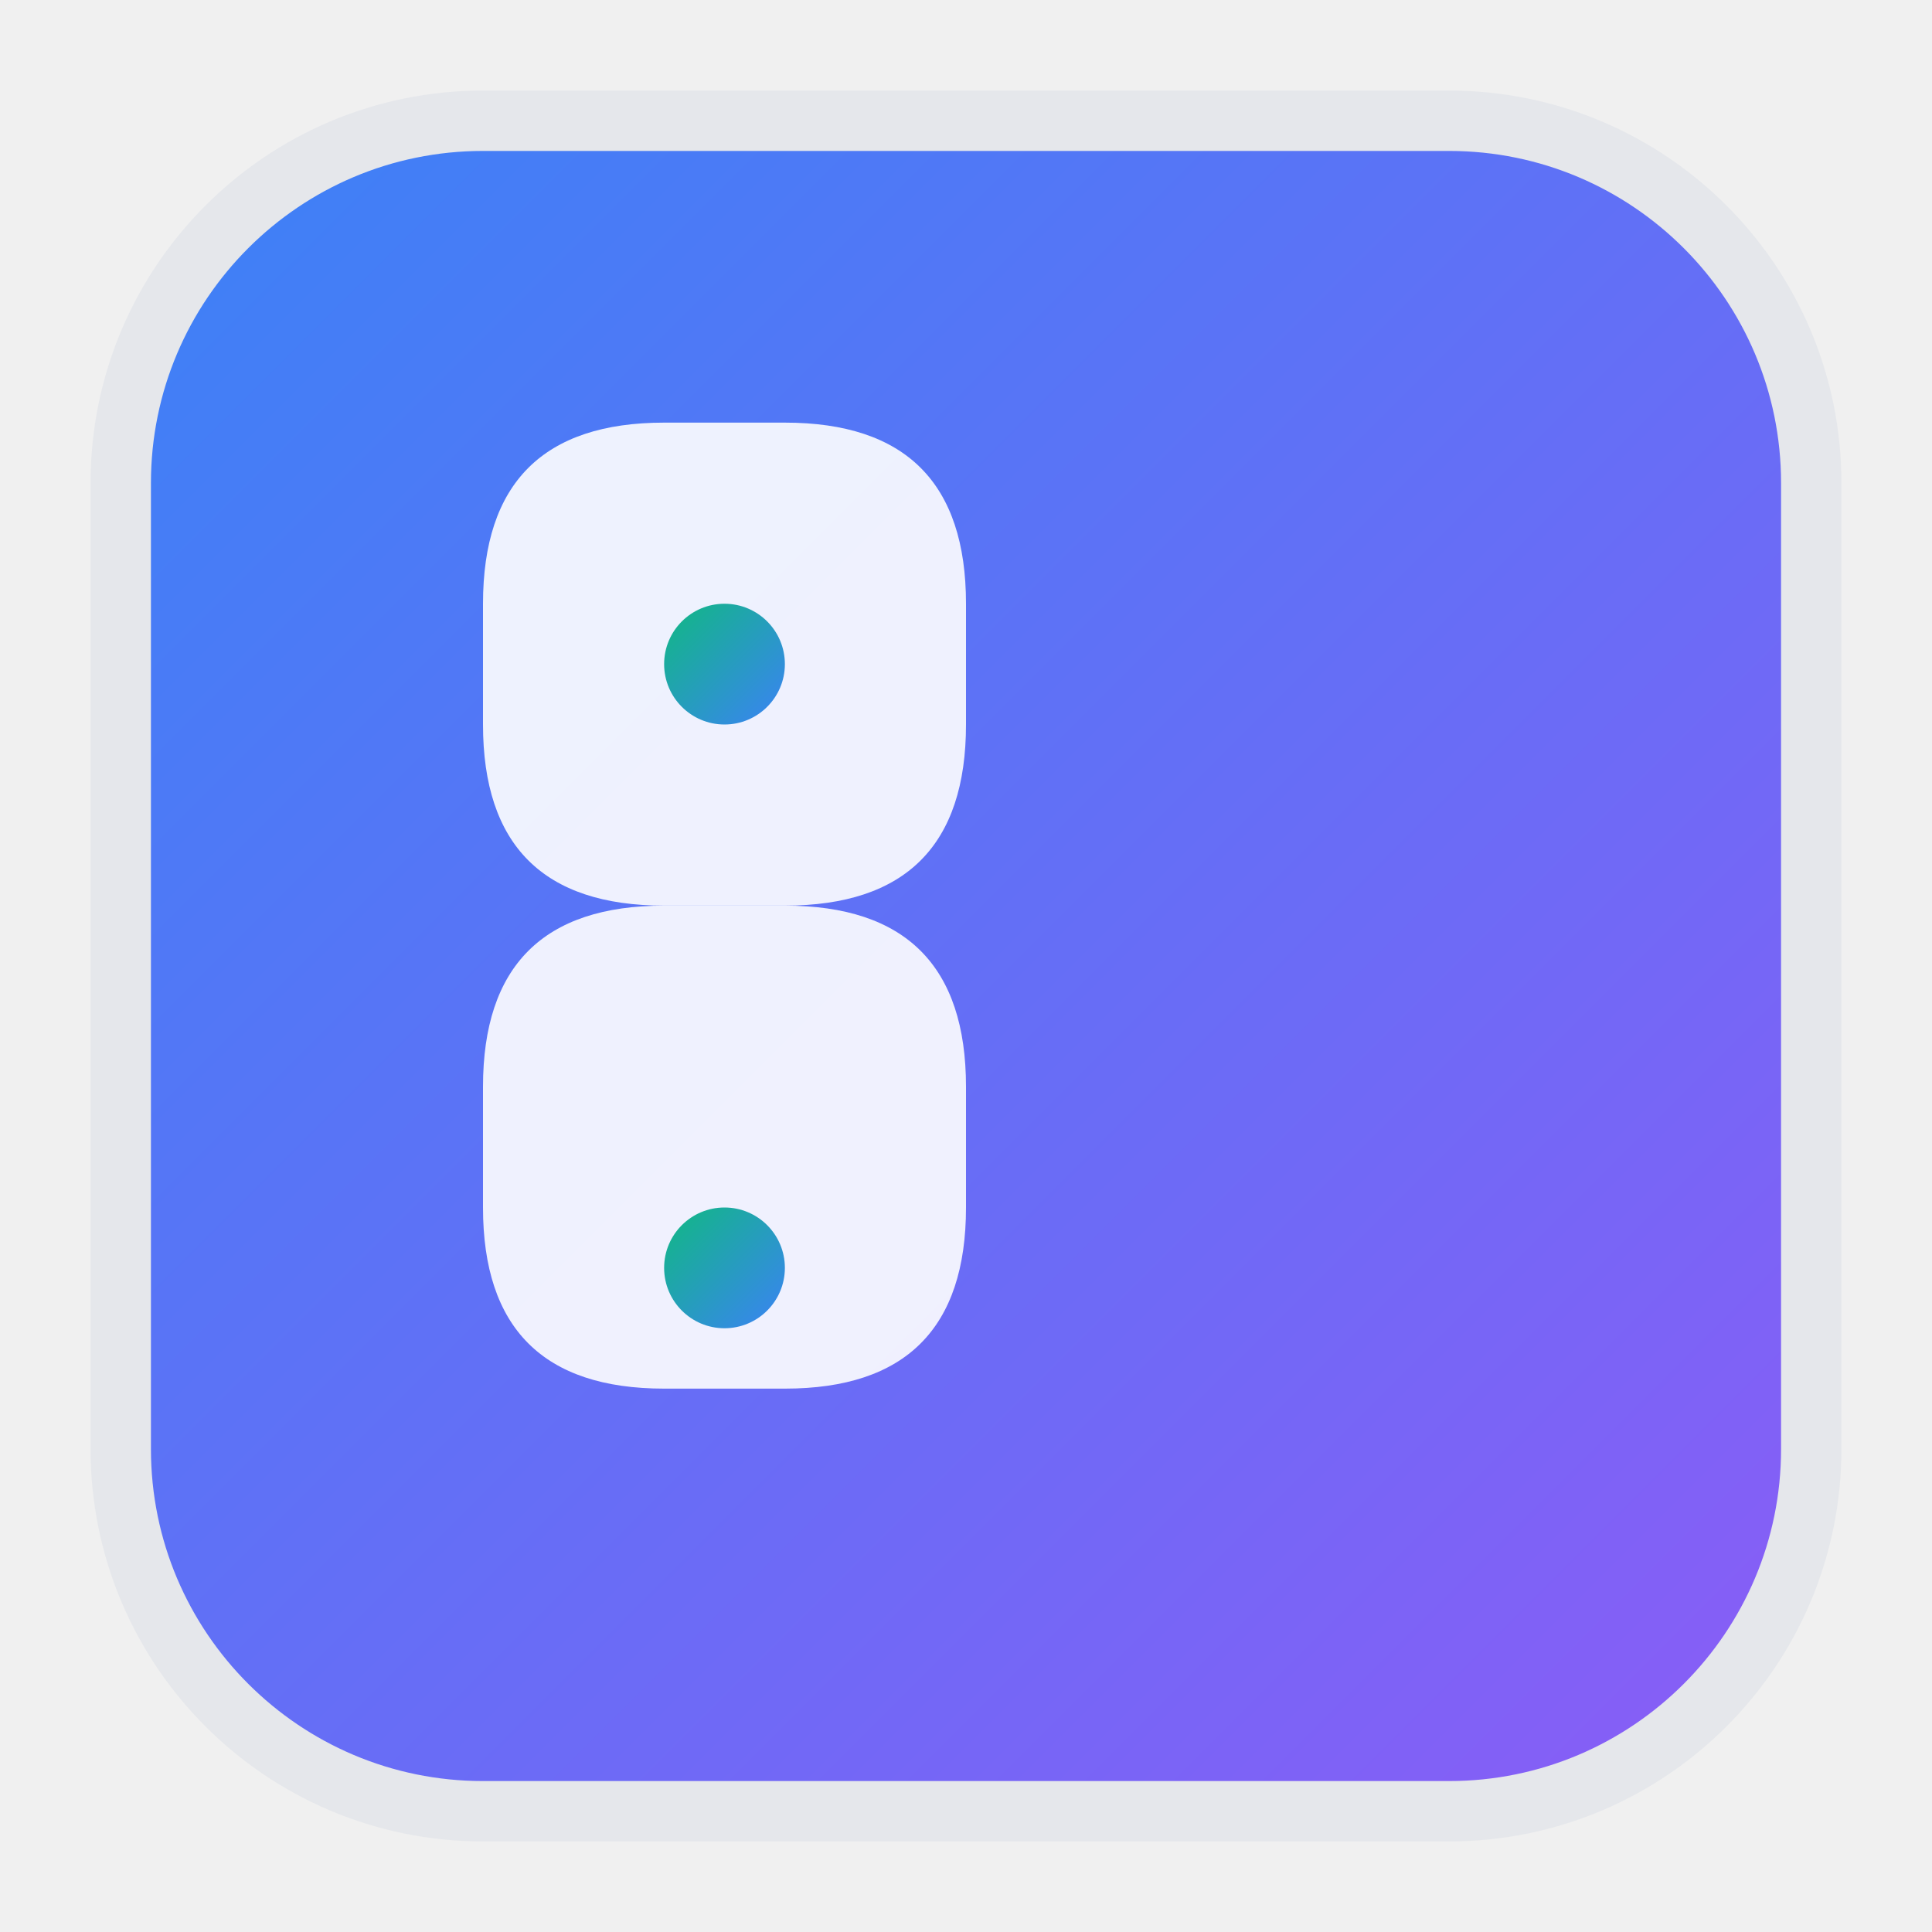
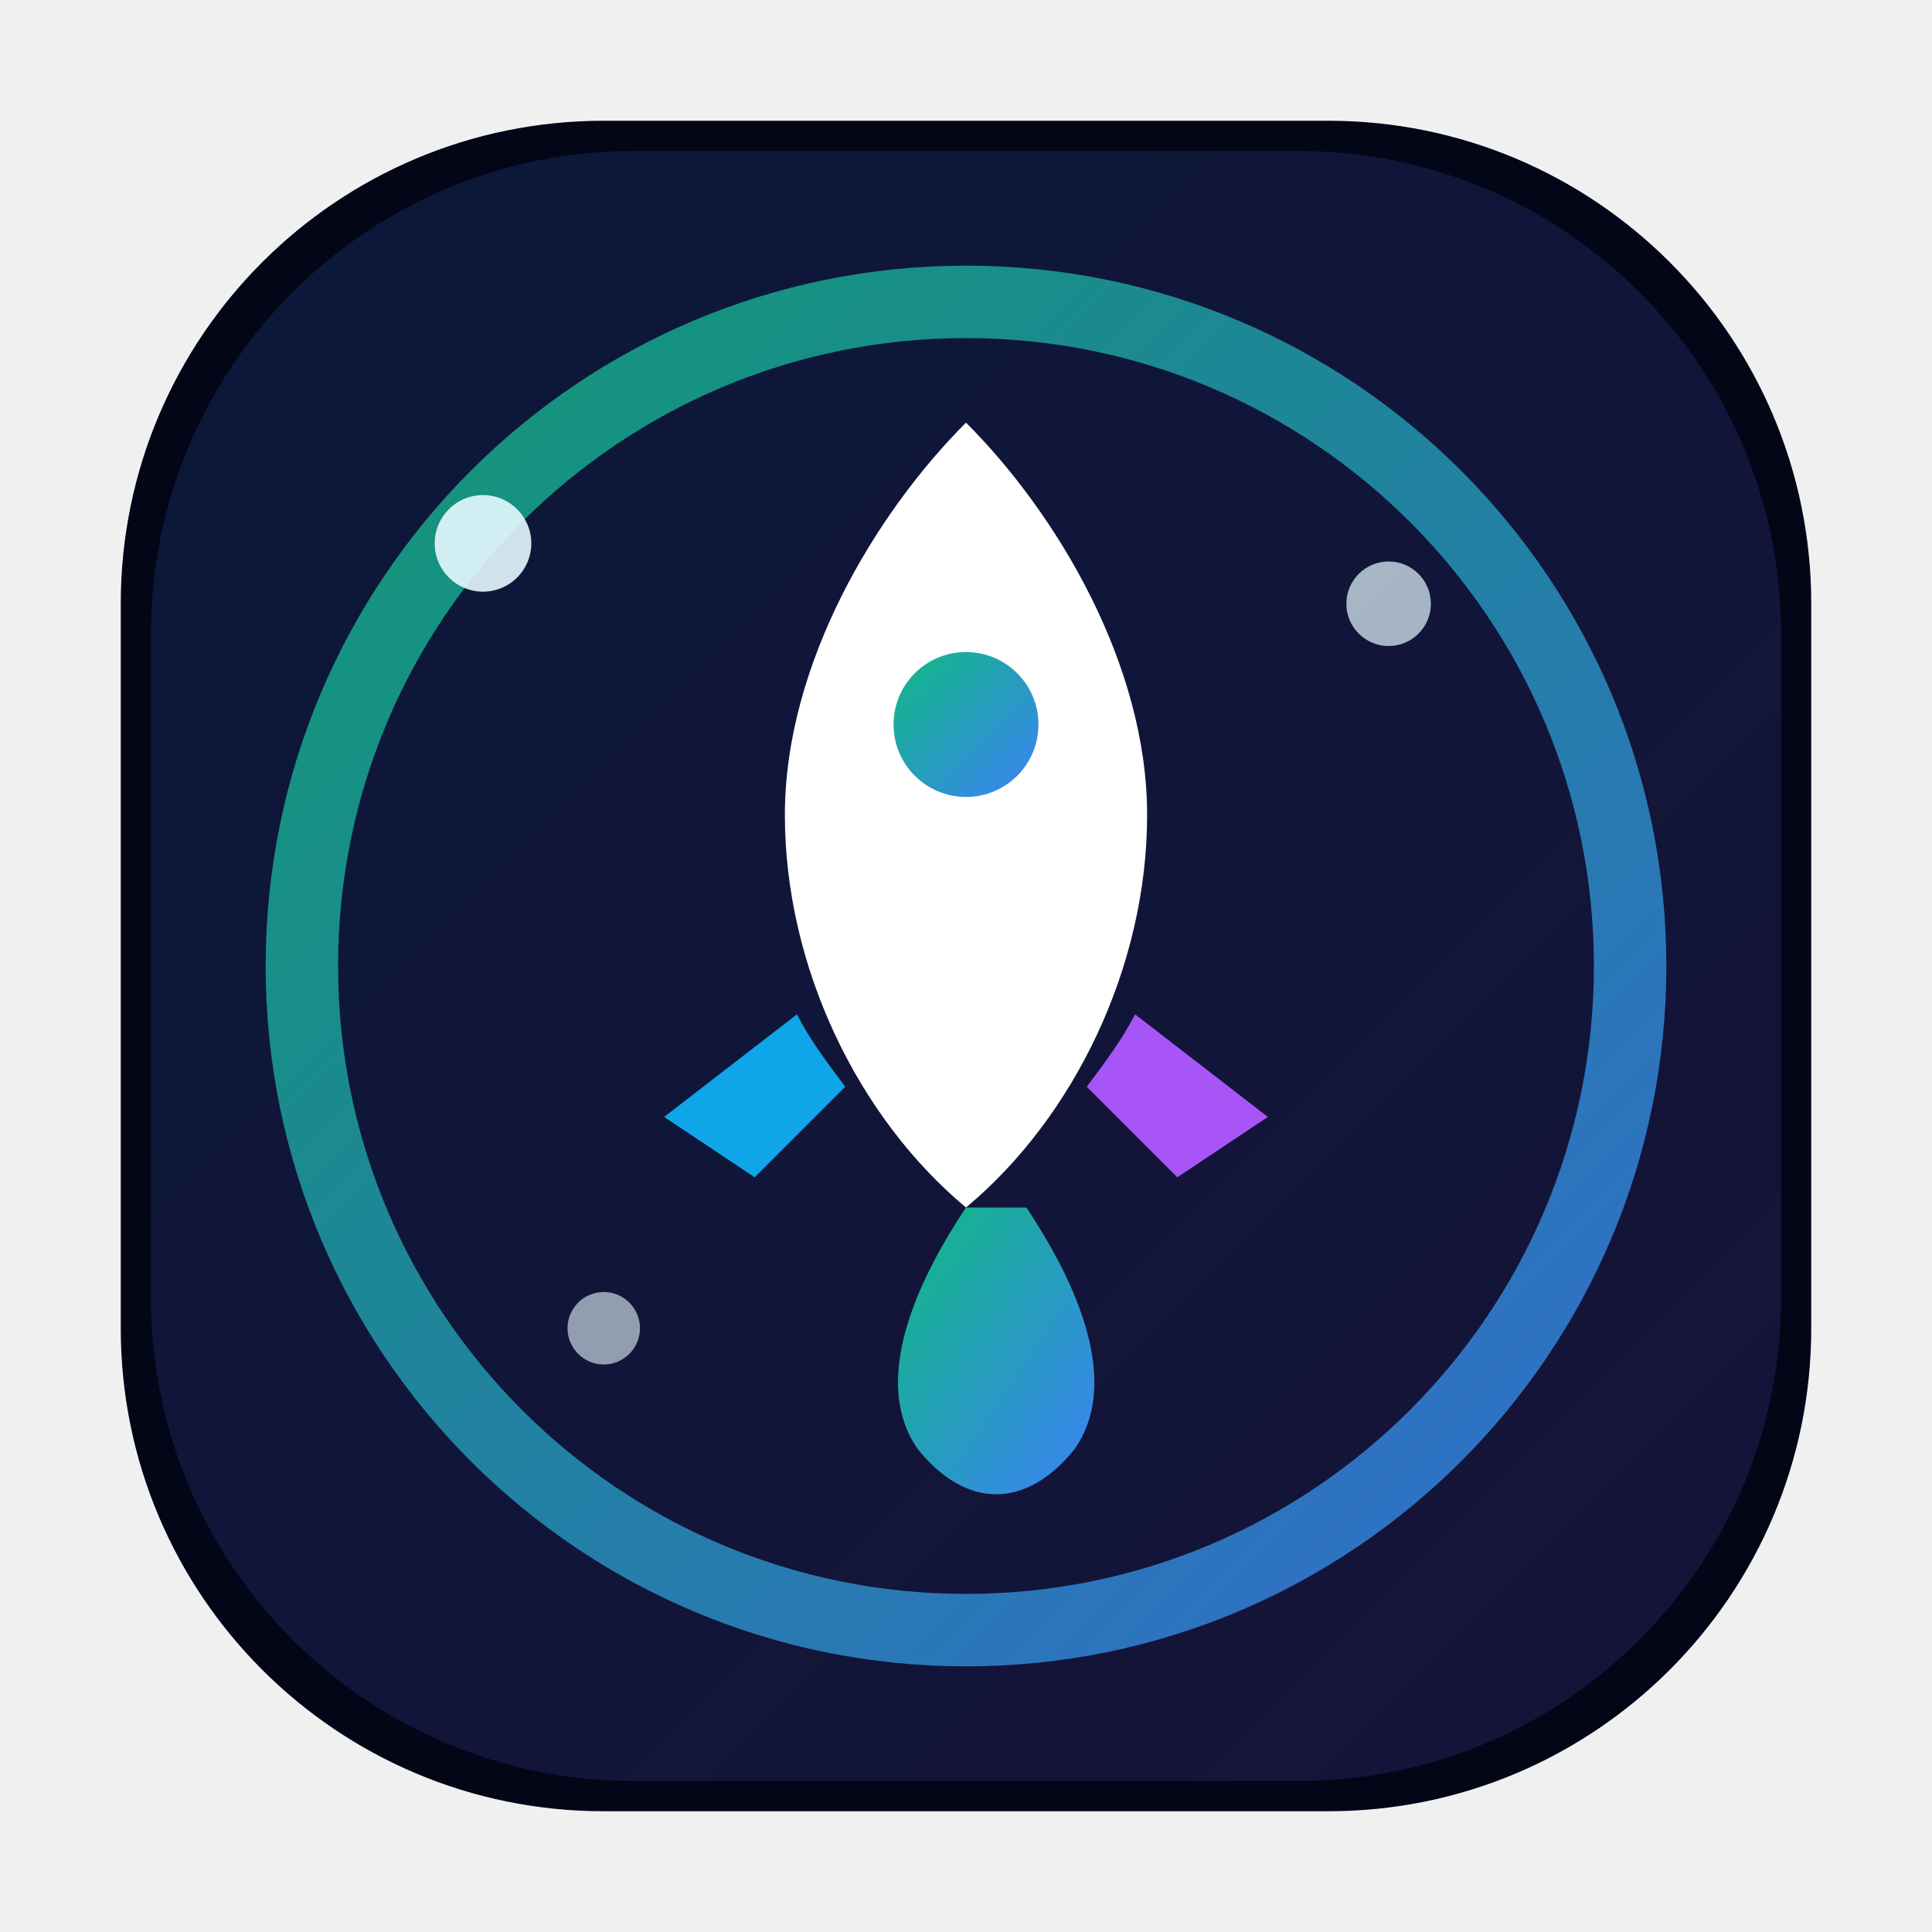
<svg xmlns="http://www.w3.org/2000/svg" width="32" height="32" viewBox="0 0 32 32">
  <defs>
    <linearGradient id="faviconGradient" x1="0%" y1="0%" x2="100%" y2="100%">
      <stop offset="0%" style="stop-color:#3B82F6;stop-opacity:1" />
      <stop offset="100%" style="stop-color:#8B5CF6;stop-opacity:1" />
    </linearGradient>
    <linearGradient id="faviconAccent" x1="0%" y1="0%" x2="100%" y2="100%">
      <stop offset="0%" style="stop-color:#10B981;stop-opacity:1" />
      <stop offset="100%" style="stop-color:#3B82F6;stop-opacity:1" />
    </linearGradient>
  </defs>
-   <rect x="2" y="2" width="28" height="28" rx="6" fill="url(#faviconGradient)" stroke="#E5E7EB" stroke-width="1" />
-   <path d="M8 10 Q8 7 11 7 L13 7 Q16 7 16 10 L16 12 Q16 15 13 15 L11 15 Q8 15 8 12 L8 10 Z" fill="white" opacity="0.9" />
-   <path d="M8 18 Q8 15 11 15 L13 15 Q16 15 16 18 L16 20 Q16 23 13 23 L11 23 Q8 23 8 20 L8 18 Z" fill="white" opacity="0.9" />
-   <circle cx="12" cy="11" r="1" fill="url(#faviconAccent)" />
-   <circle cx="12" cy="21" r="1" fill="url(#faviconAccent)" />
+   <rect x="2" y="2" width="28" height="28" rx="8" fill="#020617" />
+   <rect x="2.5" y="2.5" width="27" height="27" rx="8" fill="url(#faviconGradient)" opacity="0.15" />
+   <circle cx="16" cy="16" r="11" fill="none" stroke="url(#faviconAccent)" stroke-width="1.2" opacity="0.8" />
+   <path d="M16 7 C17.5 8.5 19 11 19 13.5 C19 16 17.8 18.5 16 20 C14.2 18.5 13 16 13 13.5 C13 11 14.5 8.5 16 7 Z" fill="white" />
+   <circle cx="16" cy="12" r="1.2" fill="url(#faviconAccent)" />
+   <path d="M13.2 16.8 L11 18.5 L12.5 19.5 L14 18 C13.7 17.6 13.4 17.2 13.2 16.8 Z" fill="#0EA5E9" />
+   <path d="M18.8 16.8 L21 18.5 L19.5 19.5 L18 18 C18.3 17.6 18.6 17.2 18.8 16.8 Z" fill="#A855F7" />
+   <path d="M16 20 C15 21.5 14.5 23 15.2 24 C16 25 17 25 17.8 24 C18.5 23 18 21.5 17 20 Z" fill="url(#faviconAccent)" />
+   <circle cx="8" cy="9" r="0.8" fill="#E5F9FF" opacity="0.9" />
+   <circle cx="23" cy="10" r="0.7" fill="#E5F9FF" opacity="0.7" />
+   <circle cx="10" cy="22" r="0.6" fill="#E5F9FF" opacity="0.6" />
</svg>
